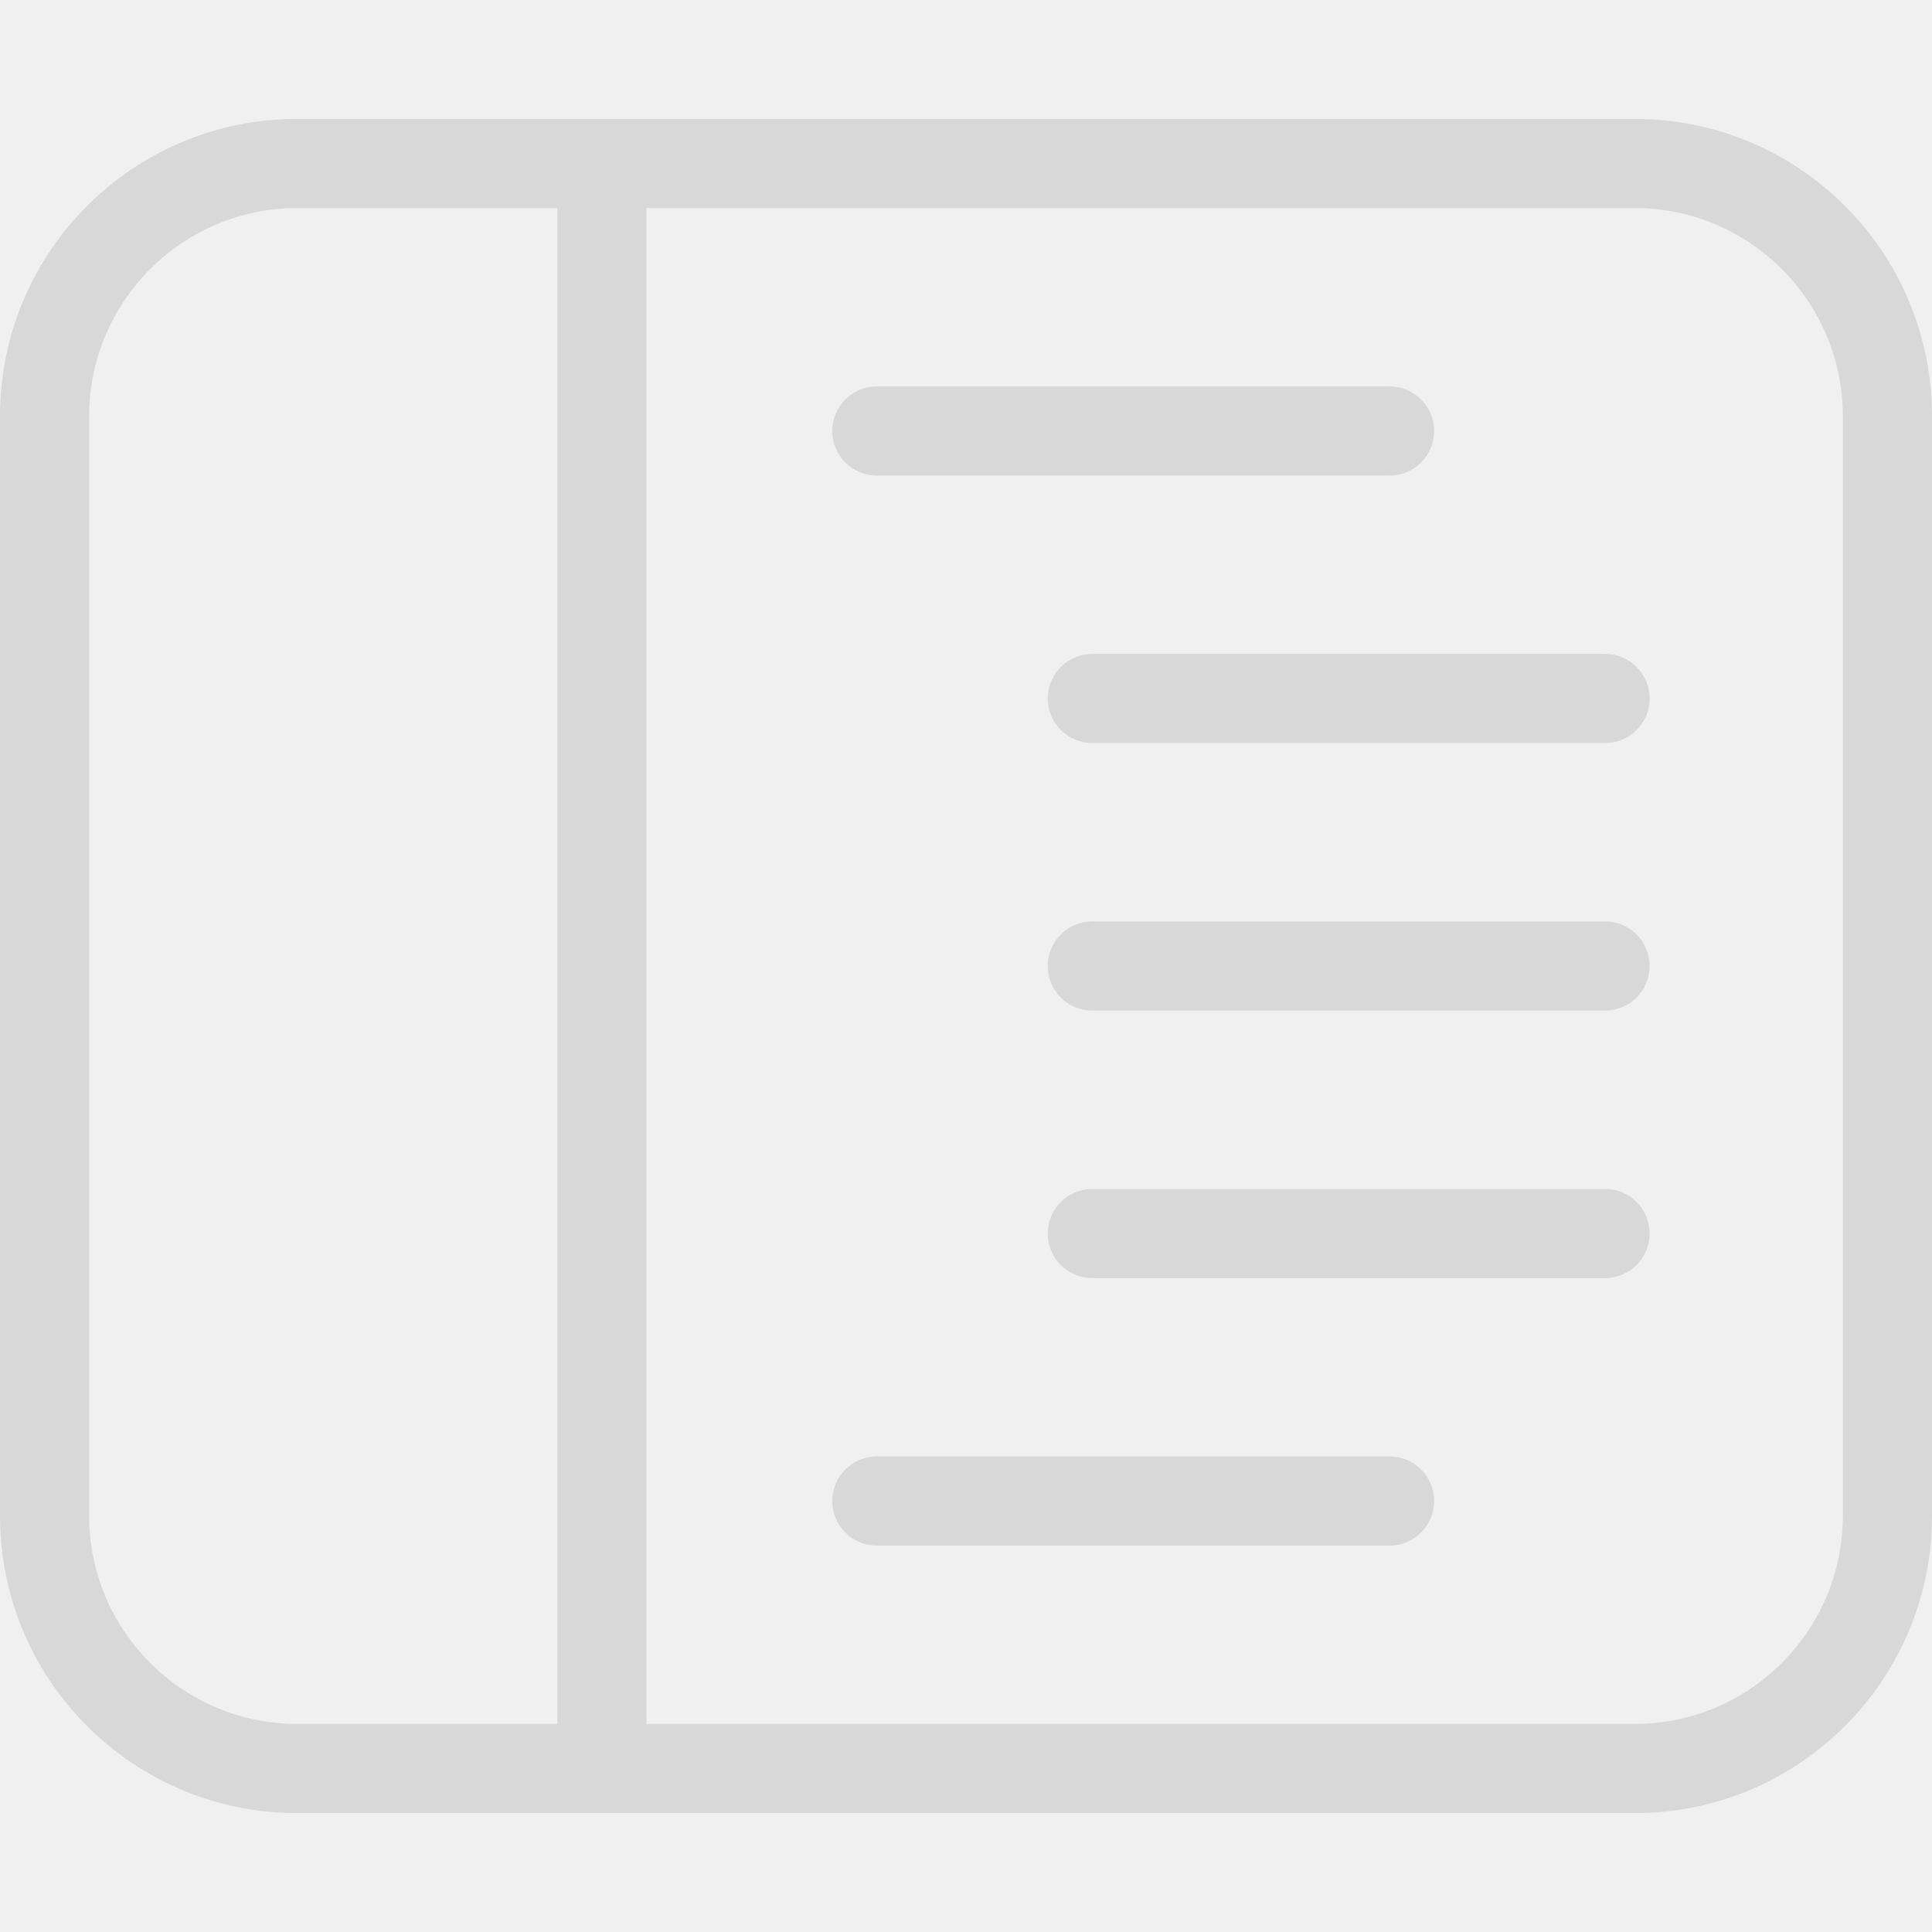
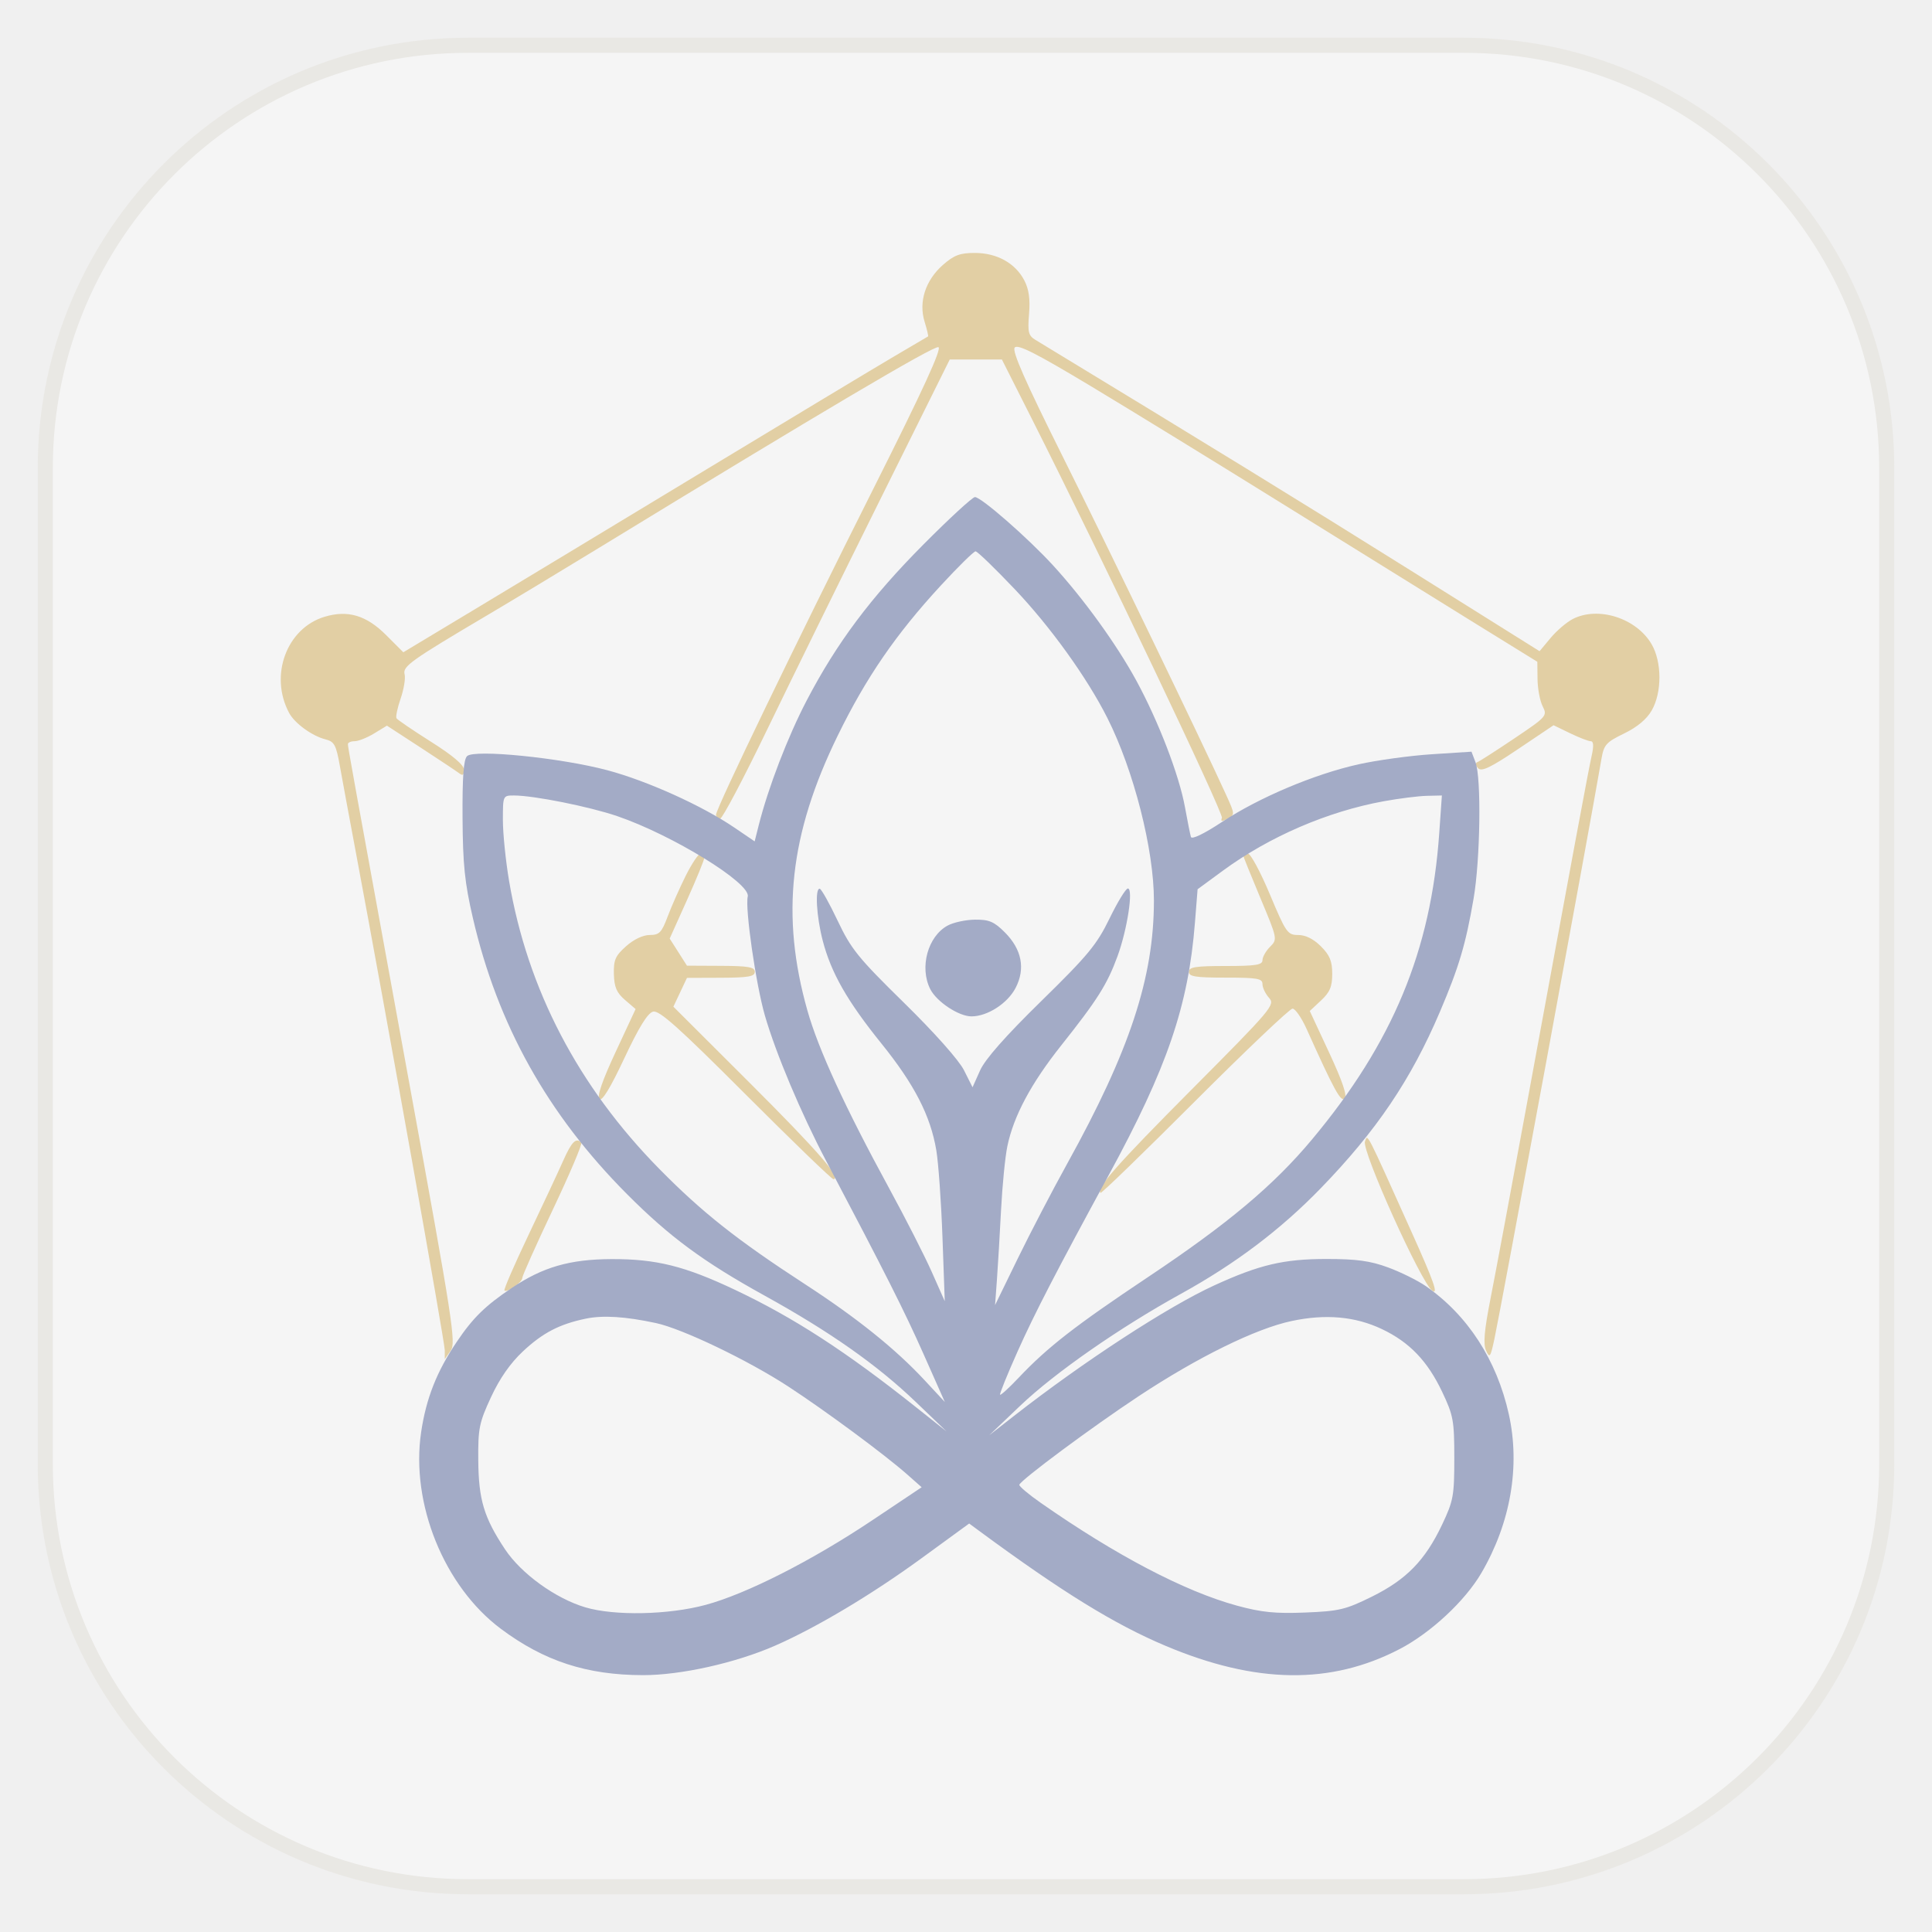
- <svg xmlns="http://www.w3.org/2000/svg" width="260" height="260" viewBox="0 0 260 260" opacity="0.1">
-   <path d="M220 16H40C17.909 16 0 33.909 0 56V204C0 226.091 17.909 244 40 244H220C242.091 244 260 226.091 260 204V56C260 33.909 242.091 16 220 16ZM12 204V56C12 40.561 24.561 28 40 28H75V232H40C24.561 232 12 219.439 12 204ZM248 204C248 219.439 235.439 232 220 232H87V28H220C235.439 28 248 40.561 248 56V204ZM112 58C112 54.686 114.686 52 118 52H187C190.314 52 193 54.686 193 58C193 61.314 190.314 64 187 64H118C114.686 64 112 61.314 112 58ZM193 202C193 205.314 190.314 208 187 208H118C114.686 208 112 205.314 112 202C112 198.686 114.686 196 118 196H187C190.314 196 193 198.686 193 202ZM222 94C222 97.314 219.314 100 216 100H147C143.686 100 141 97.314 141 94C141 90.686 143.686 88 147 88H216C219.314 88 222 90.686 222 94ZM222 130C222 133.314 219.314 136 216 136H147C143.686 136 141 133.314 141 130C141 126.686 143.686 124 147 124H216C219.314 124 222 126.686 222 130ZM222 166C222 169.314 219.314 172 216 172H147C143.686 172 141 169.314 141 166C141 162.686 143.686 160 147 160H216C219.314 160 222 162.686 222 166Z" />
+ <svg xmlns="http://www.w3.org/2000/svg" opacity="0.35" width="1024" height="1024" viewBox="0 0 1024 1024" role="img" aria-label="Shanteri Kamakshi AI Labs logo">
+   <rect x="24" y="24" width="976" height="976" rx="224" fill="#FFFFFF" stroke="#DDD9CE" stroke-width="8" />
+   <g transform="translate(143.297 132.000) scale(2.054054)">
+     <g id="approved-symbol">
+       <g id="neural-network">
+         <path d="M 173.547 4.093 C 169.042 8.048, 167.238 13.611, 168.805 18.715 C 169.426 20.741, 169.837 22.463, 169.718 22.543 C 169.598 22.622, 165.675 24.931, 161 27.674 C 156.325 30.416, 134.050 43.826, 111.500 57.474 C 88.950 71.122, 62.357 87.184, 52.405 93.167 L 34.310 104.047 29.873 99.610 C 24.775 94.512, 19.995 93.086, 14.016 94.877 C 4.192 97.820, -0.326 110.048, 4.842 119.704 C 6.276 122.384, 10.778 125.655, 14.223 126.520 C 16.501 127.092, 16.962 127.940, 17.925 133.336 C 18.531 136.726, 20.376 146.700, 22.026 155.500 C 29.845 197.197, 45 282.044, 45 284.118 L 45 286.445 46.530 284.261 C 47.940 282.248, 47.106 276.853, 35.949 215.788 C 20.305 130.161, 20.029 128.635, 20.013 127.750 C 20.006 127.338, 20.788 126.998, 21.750 126.996 C 22.712 126.994, 24.980 126.090, 26.789 124.987 L 30.078 122.982 38.789 128.653 C 43.580 131.772, 48.063 134.757, 48.750 135.285 C 49.648 135.975, 49.991 135.718, 49.969 134.372 C 49.949 133.127, 47.102 130.707, 41.462 127.142 C 36.799 124.195, 32.787 121.465, 32.546 121.075 C 32.305 120.685, 32.788 118.393, 33.618 115.982 C 34.449 113.571, 34.909 110.761, 34.642 109.737 C 34.102 107.676, 36.186 106.187, 56 94.470 C 62.325 90.730, 75.375 82.859, 85 76.978 C 142.067 42.109, 171.223 24.872, 172.382 25.316 C 173.312 25.673, 168.397 36.375, 155.692 61.661 C 135.852 101.145, 115 144.344, 115 145.962 C 115 146.533, 115.469 147, 116.043 147 C 116.617 147, 122.028 136.762, 128.069 124.250 C 134.109 111.737, 147.209 85.075, 157.179 65 L 175.306 28.500 182.034 28.500 L 188.761 28.500 196.583 44 C 214.617 79.736, 245.984 145.595, 245.533 146.773 C 245.161 147.744, 245.509 147.798, 247 147 C 248.919 145.973, 248.911 145.859, 246.572 140.727 C 240.134 126.602, 216.428 77.527, 204.476 53.579 C 194.780 34.152, 191.325 26.313, 192.065 25.421 C 192.846 24.481, 197.560 26.872, 211.795 35.429 C 222.083 41.613, 244.225 55.207, 261 65.638 C 277.775 76.069, 299.470 89.530, 309.212 95.552 L 326.923 106.500 326.976 111 C 327.006 113.475, 327.603 116.625, 328.304 118 C 329.544 120.432, 329.345 120.657, 321.039 126.244 C 316.343 129.403, 312.050 132.159, 311.500 132.369 C 310.870 132.609, 310.924 133.201, 311.646 133.971 C 312.535 134.918, 314.842 133.813, 321.951 129.033 L 331.110 122.875 335.371 124.937 C 337.714 126.072, 340.117 127, 340.709 127 C 341.438 127, 341.515 128.215, 340.945 130.750 C 340.094 134.544, 336.480 153.965, 323.968 222 C 320.175 242.625, 316.079 264.546, 314.866 270.713 C 313.229 279.038, 312.926 282.515, 313.688 284.213 C 314.619 286.286, 314.821 286.012, 315.839 281.289 C 317.526 273.464, 340.228 150.447, 343.482 131.500 C 344.099 127.908, 344.695 127.245, 349.323 125 C 352.704 123.360, 355.155 121.311, 356.452 119.041 C 359.106 114.396, 359.086 106.544, 356.409 101.960 C 352.472 95.220, 342.610 92.082, 336.040 95.479 C 334.467 96.293, 331.902 98.491, 330.340 100.363 L 327.500 103.768 294 82.784 C 266.805 65.749, 241.263 50.054, 197.411 23.433 C 195.601 22.334, 195.382 21.441, 195.771 16.746 C 196.088 12.928, 195.731 10.380, 194.562 8.119 C 192.252 3.652, 187.504 1.008, 181.785 1.004 C 177.937 1.001, 176.421 1.569, 173.547 4.093 M 107.161 161.750 C 105.584 164.912, 103.491 169.637, 102.511 172.250 C 100.958 176.388, 100.361 177, 97.880 177 C 96.149 177, 93.757 178.139, 91.780 179.905 C 89.014 182.377, 88.546 183.450, 88.641 187.101 C 88.729 190.459, 89.350 191.905, 91.499 193.753 L 94.244 196.114 89.078 207.213 C 85.615 214.654, 84.244 218.644, 84.918 219.318 C 85.592 219.992, 87.706 216.529, 91.332 208.812 C 95.090 200.814, 97.355 197.140, 98.753 196.775 C 100.344 196.359, 105.349 200.835, 122.624 218.124 C 134.647 230.156, 144.839 240, 145.273 240 C 147.616 240, 141.279 232.707, 123.647 215.111 L 103.995 195.500 105.747 191.783 L 107.500 188.065 116.250 188.033 C 123.347 188.006, 125 187.717, 125 186.500 C 125 185.284, 123.342 184.992, 116.250 184.958 L 107.500 184.915 105.270 181.419 L 103.041 177.922 107.520 167.955 C 109.984 162.473, 112 157.540, 112 156.994 C 112 156.447, 111.556 156, 111.014 156 C 110.472 156, 108.738 158.588, 107.161 161.750 M 251 156.407 C 251 156.631, 253.005 161.600, 255.456 167.451 C 259.880 178.008, 259.898 178.102, 257.956 180.044 C 256.880 181.120, 256 182.675, 256 183.500 C 256 184.728, 254.278 185, 246.500 185 C 238.722 185, 237 185.272, 237 186.500 C 237 187.728, 238.722 188, 246.500 188 C 254.710 188, 256 188.227, 256 189.671 C 256 190.590, 256.763 192.186, 257.696 193.217 C 259.321 195.013, 258.492 195.996, 237.802 216.795 C 218.405 236.295, 213.043 242.377, 214.215 243.548 C 214.422 243.755, 225.367 233.141, 238.538 219.962 C 251.708 206.783, 263.056 196, 263.755 196 C 264.454 196, 266.088 198.363, 267.388 201.250 C 274.486 217.024, 276.216 220.184, 277.209 219.191 C 277.912 218.488, 276.653 214.760, 273.222 207.386 L 268.207 196.609 271.104 193.903 C 273.404 191.754, 274 190.339, 274 187.022 C 274 183.740, 273.374 182.220, 271.077 179.923 C 269.180 178.026, 267.128 177, 265.232 177 C 262.468 177, 262.072 176.432, 257.905 166.500 C 255.483 160.725, 252.938 156, 252.250 156 C 251.563 156, 251 156.183, 251 156.407 M 282.445 230.282 C 281.546 232.624, 297.041 266.951, 299.834 268.806 C 301.425 269.862, 300.194 266.367, 294.563 253.842 C 282.479 226.962, 283.189 228.343, 282.445 230.282 M 75.558 235.250 C 74.276 238.137, 70.248 246.760, 66.607 254.410 C 62.966 262.061, 60.171 268.504, 60.396 268.729 C 61.050 269.383, 65 266.621, 65.001 265.509 C 65.002 264.954, 68.559 256.995, 72.906 247.821 C 77.252 238.648, 80.552 230.885, 80.238 230.571 C 78.870 229.203, 77.744 230.329, 75.558 235.250" stroke="none" fill="#C89218" fill-rule="evenodd" />
+       </g>
+       <g id="lotus-human-infinity">
+         <path d="M 168.498 76.250 C 154.899 89.940, 146.137 101.653, 138.386 116.500 C 133.514 125.832, 128.473 138.945, 126.018 148.671 L 124.966 152.842 119.733 149.286 C 111.398 143.622, 97.289 137.248, 87 134.497 C 74.932 131.271, 52.577 129.022, 50.752 130.851 C 49.854 131.751, 49.526 136.264, 49.591 146.803 C 49.665 158.814, 50.151 163.528, 52.252 172.597 C 58.638 200.175, 71.525 223.270, 92.010 243.846 C 102.974 254.859, 111.749 261.335, 127.500 270.036 C 144.355 279.347, 156.560 287.927, 166.500 297.453 L 174.500 305.120 166.500 298.762 C 148.469 284.432, 135.070 275.745, 119.947 268.584 C 106.932 262.420, 99.548 260.582, 88 260.631 C 77.241 260.677, 70.288 262.691, 62.267 268.088 C 55.417 272.696, 52.282 275.771, 48.082 282 C 42.936 289.632, 40.200 296.571, 38.906 305.276 C 36.165 323.704, 44.837 345.097, 59.481 356.032 C 70.648 364.370, 81.653 367.960, 96.122 367.985 C 105.896 368.002, 120.045 364.846, 130.242 360.375 C 140.967 355.673, 155.126 347.224, 167.971 337.860 L 180.319 328.860 182.909 330.769 C 204.288 346.525, 217.824 354.872, 231 360.425 C 254.308 370.247, 273.622 370.513, 291.397 361.255 C 299.437 357.068, 308.263 348.852, 312.490 341.620 C 320.028 328.723, 322.556 314.091, 319.567 300.656 C 316.453 286.658, 308.951 275.089, 298.123 267.585 C 296.049 266.148, 291.686 263.989, 288.427 262.787 C 283.798 261.079, 280.310 260.600, 272.500 260.600 C 261.467 260.600, 255.183 262.083, 243.500 267.445 C 231.490 272.956, 209.790 287.105, 191.857 301.117 L 185.500 306.084 193.494 298.463 C 202.416 289.959, 219.138 278.318, 235 269.568 C 249.039 261.824, 260.698 253.017, 271.058 242.329 C 285.431 227.502, 294.310 214.355, 301.771 196.854 C 306.692 185.311, 308.448 179.415, 310.474 167.619 C 312.214 157.494, 312.508 136.468, 310.968 132.415 L 309.935 129.700 299.718 130.359 C 294.098 130.721, 285.581 131.890, 280.791 132.956 C 269.411 135.489, 255.148 141.511, 245.570 147.826 C 240.885 150.915, 237.754 152.422, 237.536 151.694 C 237.339 151.037, 236.647 147.575, 235.998 144 C 234.494 135.716, 229.143 121.806, 223.424 111.310 C 218.327 101.957, 209.828 90.206, 201.924 81.584 C 195.454 74.526, 183.412 64, 181.808 64 C 181.180 64, 175.191 69.513, 168.498 76.250 M 172.980 86.843 C 161.399 99.400, 153.746 110.541, 146.426 125.500 C 133.972 150.948, 131.648 171.981, 138.580 196.500 C 141.418 206.538, 148.331 221.566, 159.710 242.438 C 163.889 250.103, 168.818 259.778, 170.664 263.938 L 174.020 271.500 173.429 255 C 173.104 245.925, 172.388 235.823, 171.839 232.552 C 170.343 223.641, 166.188 215.561, 157.672 205 C 148.853 194.062, 144.699 186.780, 142.531 178.458 C 140.914 172.249, 140.489 164.959, 141.750 165.061 C 142.162 165.094, 144.246 168.806, 146.379 173.311 C 149.846 180.630, 151.666 182.881, 163.514 194.500 C 171.361 202.195, 177.672 209.294, 178.980 211.896 L 181.190 216.292 183.134 211.949 C 184.434 209.046, 189.670 203.110, 198.920 194.053 C 210.980 182.244, 213.246 179.503, 216.533 172.750 C 218.607 168.487, 220.738 165, 221.267 165 C 222.738 165, 221.119 175.590, 218.594 182.483 C 215.938 189.733, 213.427 193.712, 204.065 205.500 C 196.282 215.300, 191.790 223.707, 190.172 231.500 C 189.601 234.250, 188.868 241.675, 188.544 248 C 188.219 254.325, 187.739 262.425, 187.477 266 L 187.001 272.500 192.848 260.500 C 196.064 253.900, 201.810 242.875, 205.617 236 C 221.760 206.843, 227.972 188.007, 227.992 168.157 C 228.006 154.978, 222.795 134.524, 215.978 121 C 210.731 110.591, 201.300 97.480, 192.062 87.750 C 186.970 82.388, 182.429 78, 181.970 78 C 181.511 78, 177.465 81.979, 172.980 86.843 M 60 147.324 C 60 150.802, 60.721 157.889, 61.602 163.074 C 66.358 191.056, 79.463 216.149, 100.430 237.426 C 111.457 248.615, 120.455 255.729, 138.025 267.150 C 151.342 275.806, 161.290 283.794, 168.768 291.835 L 174.036 297.500 168.542 285.130 C 163.658 274.130, 158.710 264.318, 143.403 235.270 C 136.941 223.008, 130.449 207.602, 127.613 197.804 C 125.281 189.748, 122.455 170.134, 123.183 167.068 C 123.994 163.655, 103.771 151.202, 89.500 146.327 C 82.306 143.869, 67.961 141, 62.869 141 C 60.013 141, 60 141.028, 60 147.324 M 287.334 142.481 C 272.830 145.112, 257.754 151.616, 245.786 160.403 L 239.259 165.195 238.572 173.848 C 236.866 195.314, 231.439 211.194, 216.305 239 C 202.845 263.731, 197.176 274.699, 192.839 284.399 C 190.159 290.394, 188.114 295.447, 188.295 295.629 C 188.477 295.810, 190.638 293.831, 193.099 291.229 C 200.545 283.357, 207.661 277.821, 226.500 265.246 C 247.104 251.493, 258.890 241.602, 268.768 229.777 C 289.613 204.822, 299.491 181.055, 301.613 150.750 L 302.295 141 298.398 141.090 C 296.254 141.140, 291.275 141.766, 287.334 142.481 M 174.763 174.565 C 169.639 177.345, 167.446 185.370, 170.279 190.970 C 171.929 194.230, 177.632 198, 180.913 198 C 185.041 198, 190.226 194.651, 192.307 190.640 C 194.873 185.696, 193.901 180.701, 189.521 176.321 C 186.756 173.556, 185.472 173.007, 181.850 173.040 C 179.458 173.062, 176.268 173.748, 174.763 174.565 M 81.407 275.994 C 74.609 277.403, 70.289 279.649, 65.171 284.437 C 61.927 287.471, 59.175 291.418, 56.937 296.247 C 53.879 302.847, 53.582 304.311, 53.647 312.500 C 53.728 322.709, 55.107 327.309, 60.542 335.497 C 64.728 341.804, 73.582 348.204, 81.282 350.491 C 88.811 352.727, 102.731 352.441, 112.322 349.853 C 122.879 347.004, 139.727 338.447, 155.350 328 L 168.061 319.500 164.281 316.160 C 158.507 311.058, 143.124 299.688, 133.576 293.464 C 123.172 286.682, 106.299 278.597, 99.500 277.136 C 91.614 275.441, 85.834 275.076, 81.407 275.994 M 263.500 276.611 C 254.260 278.575, 239.319 285.919, 224.077 295.990 C 212.133 303.881, 193.749 317.521, 193.263 318.851 C 193.132 319.208, 195.602 321.300, 198.750 323.500 C 218.182 337.077, 235.903 346.363, 249.427 350.055 C 255.735 351.776, 259.332 352.139, 267.039 351.829 C 275.791 351.478, 277.449 351.082, 284.241 347.725 C 293.144 343.325, 297.990 338.351, 302.362 329.123 C 305.260 323.007, 305.500 321.696, 305.500 312 C 305.500 302.316, 305.257 300.988, 302.378 294.911 C 298.599 286.935, 293.929 282.065, 286.829 278.695 C 279.926 275.418, 272.311 274.738, 263.500 276.611" stroke="none" fill="#142A78" fill-rule="evenodd" />
+       </g>
+     </g>
+   </g>
</svg>
